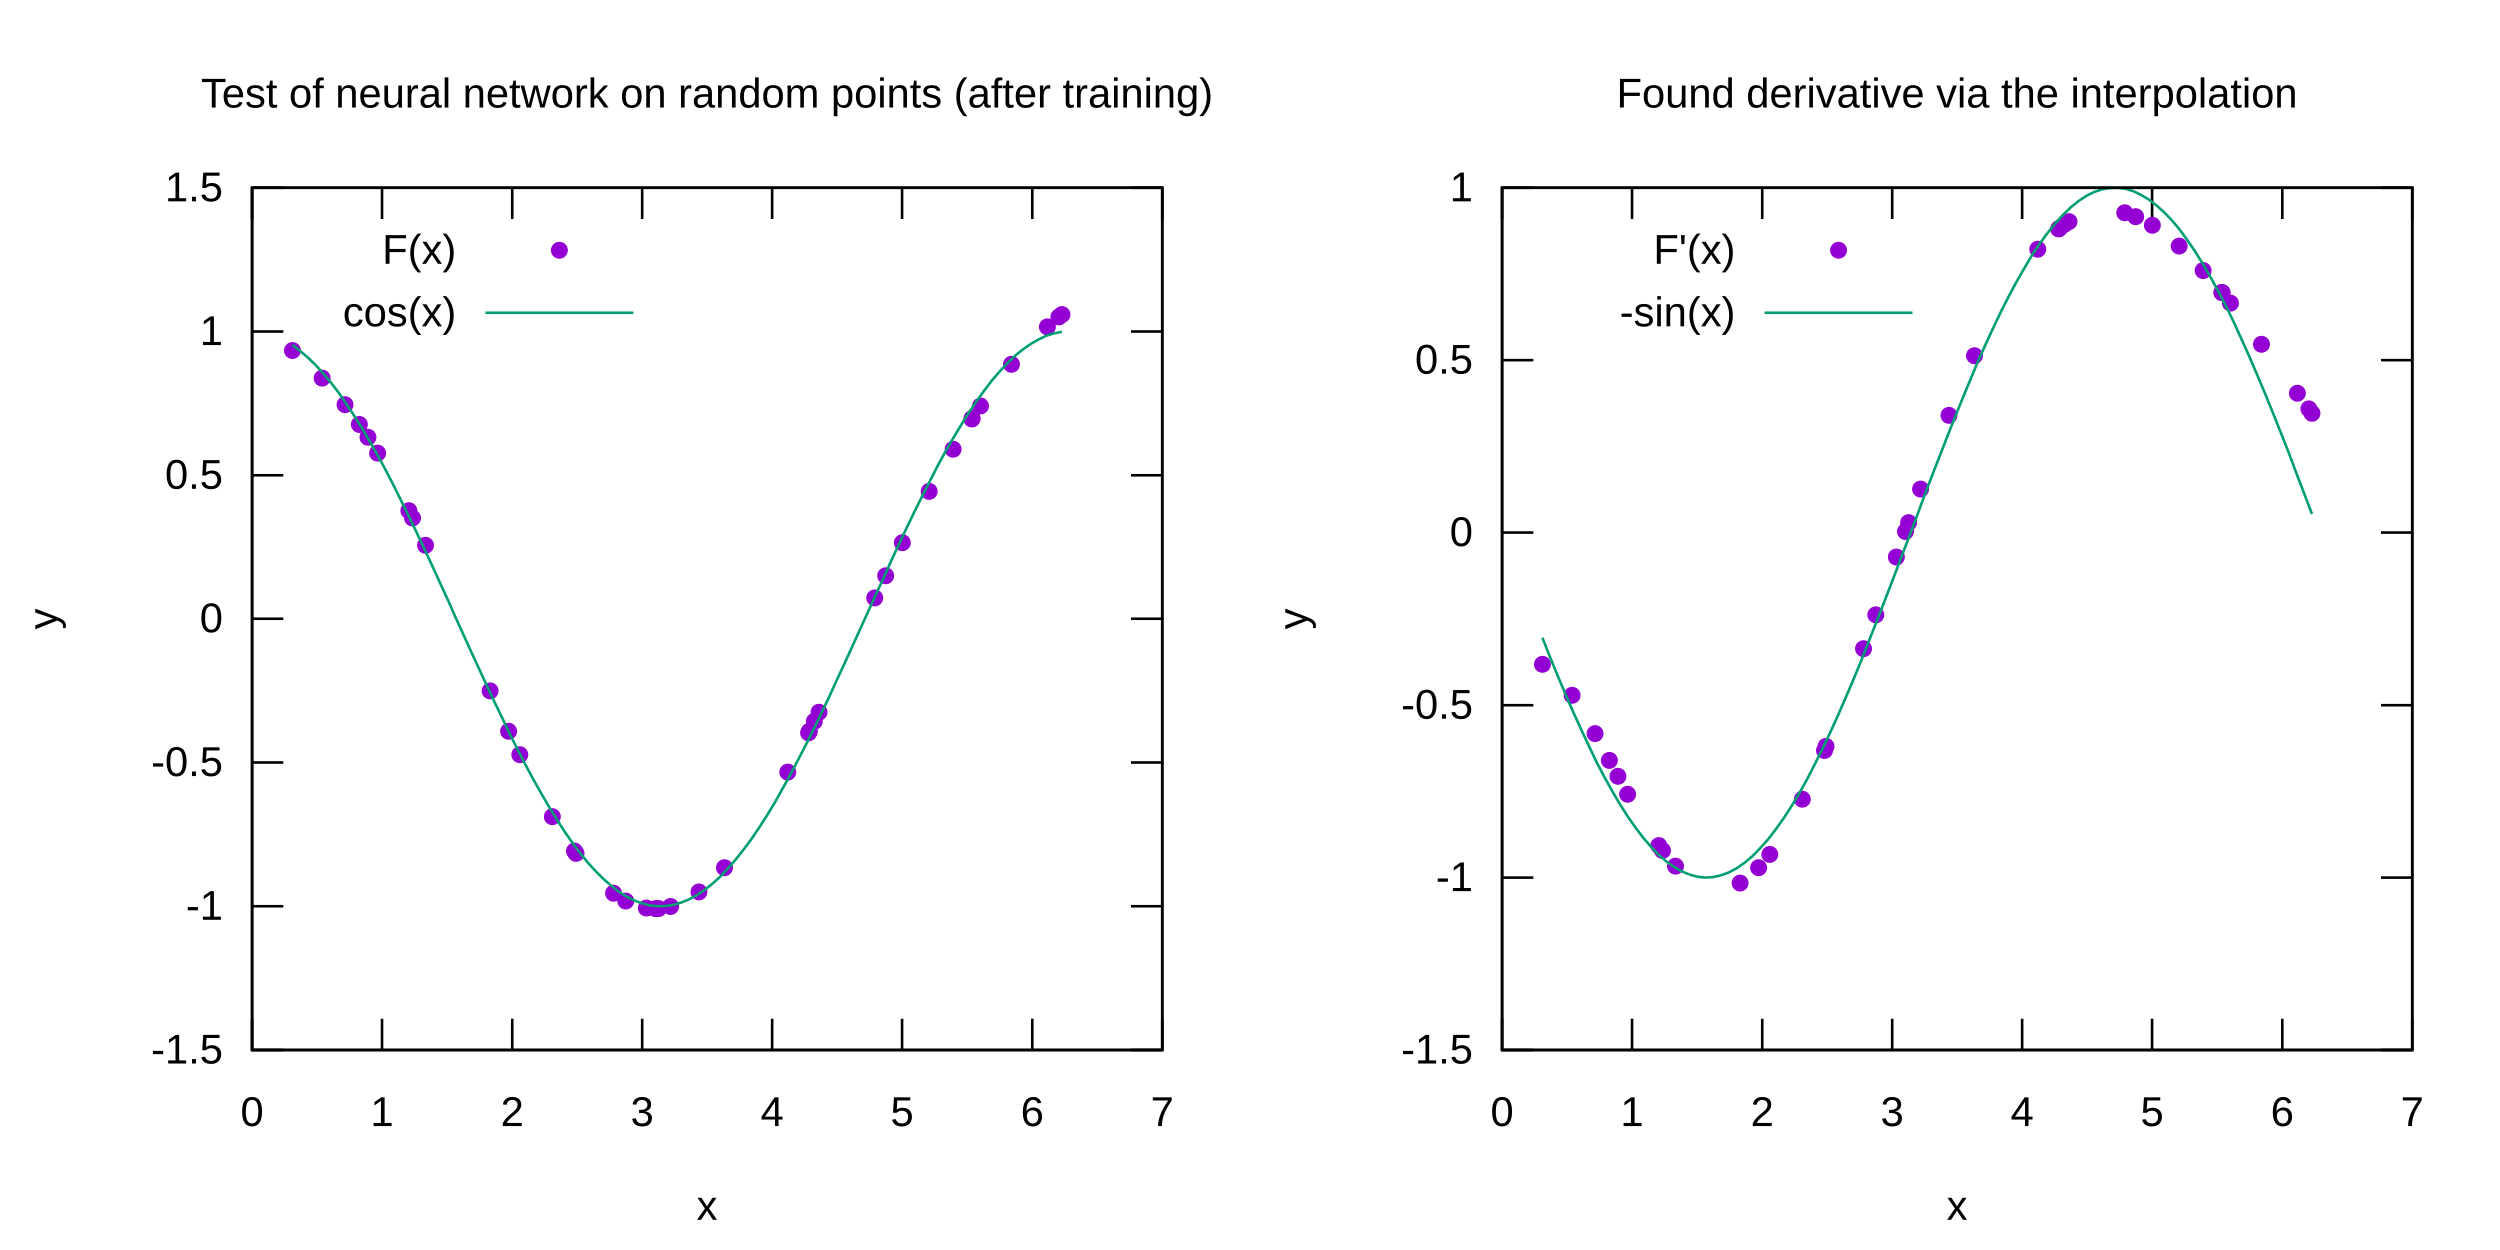
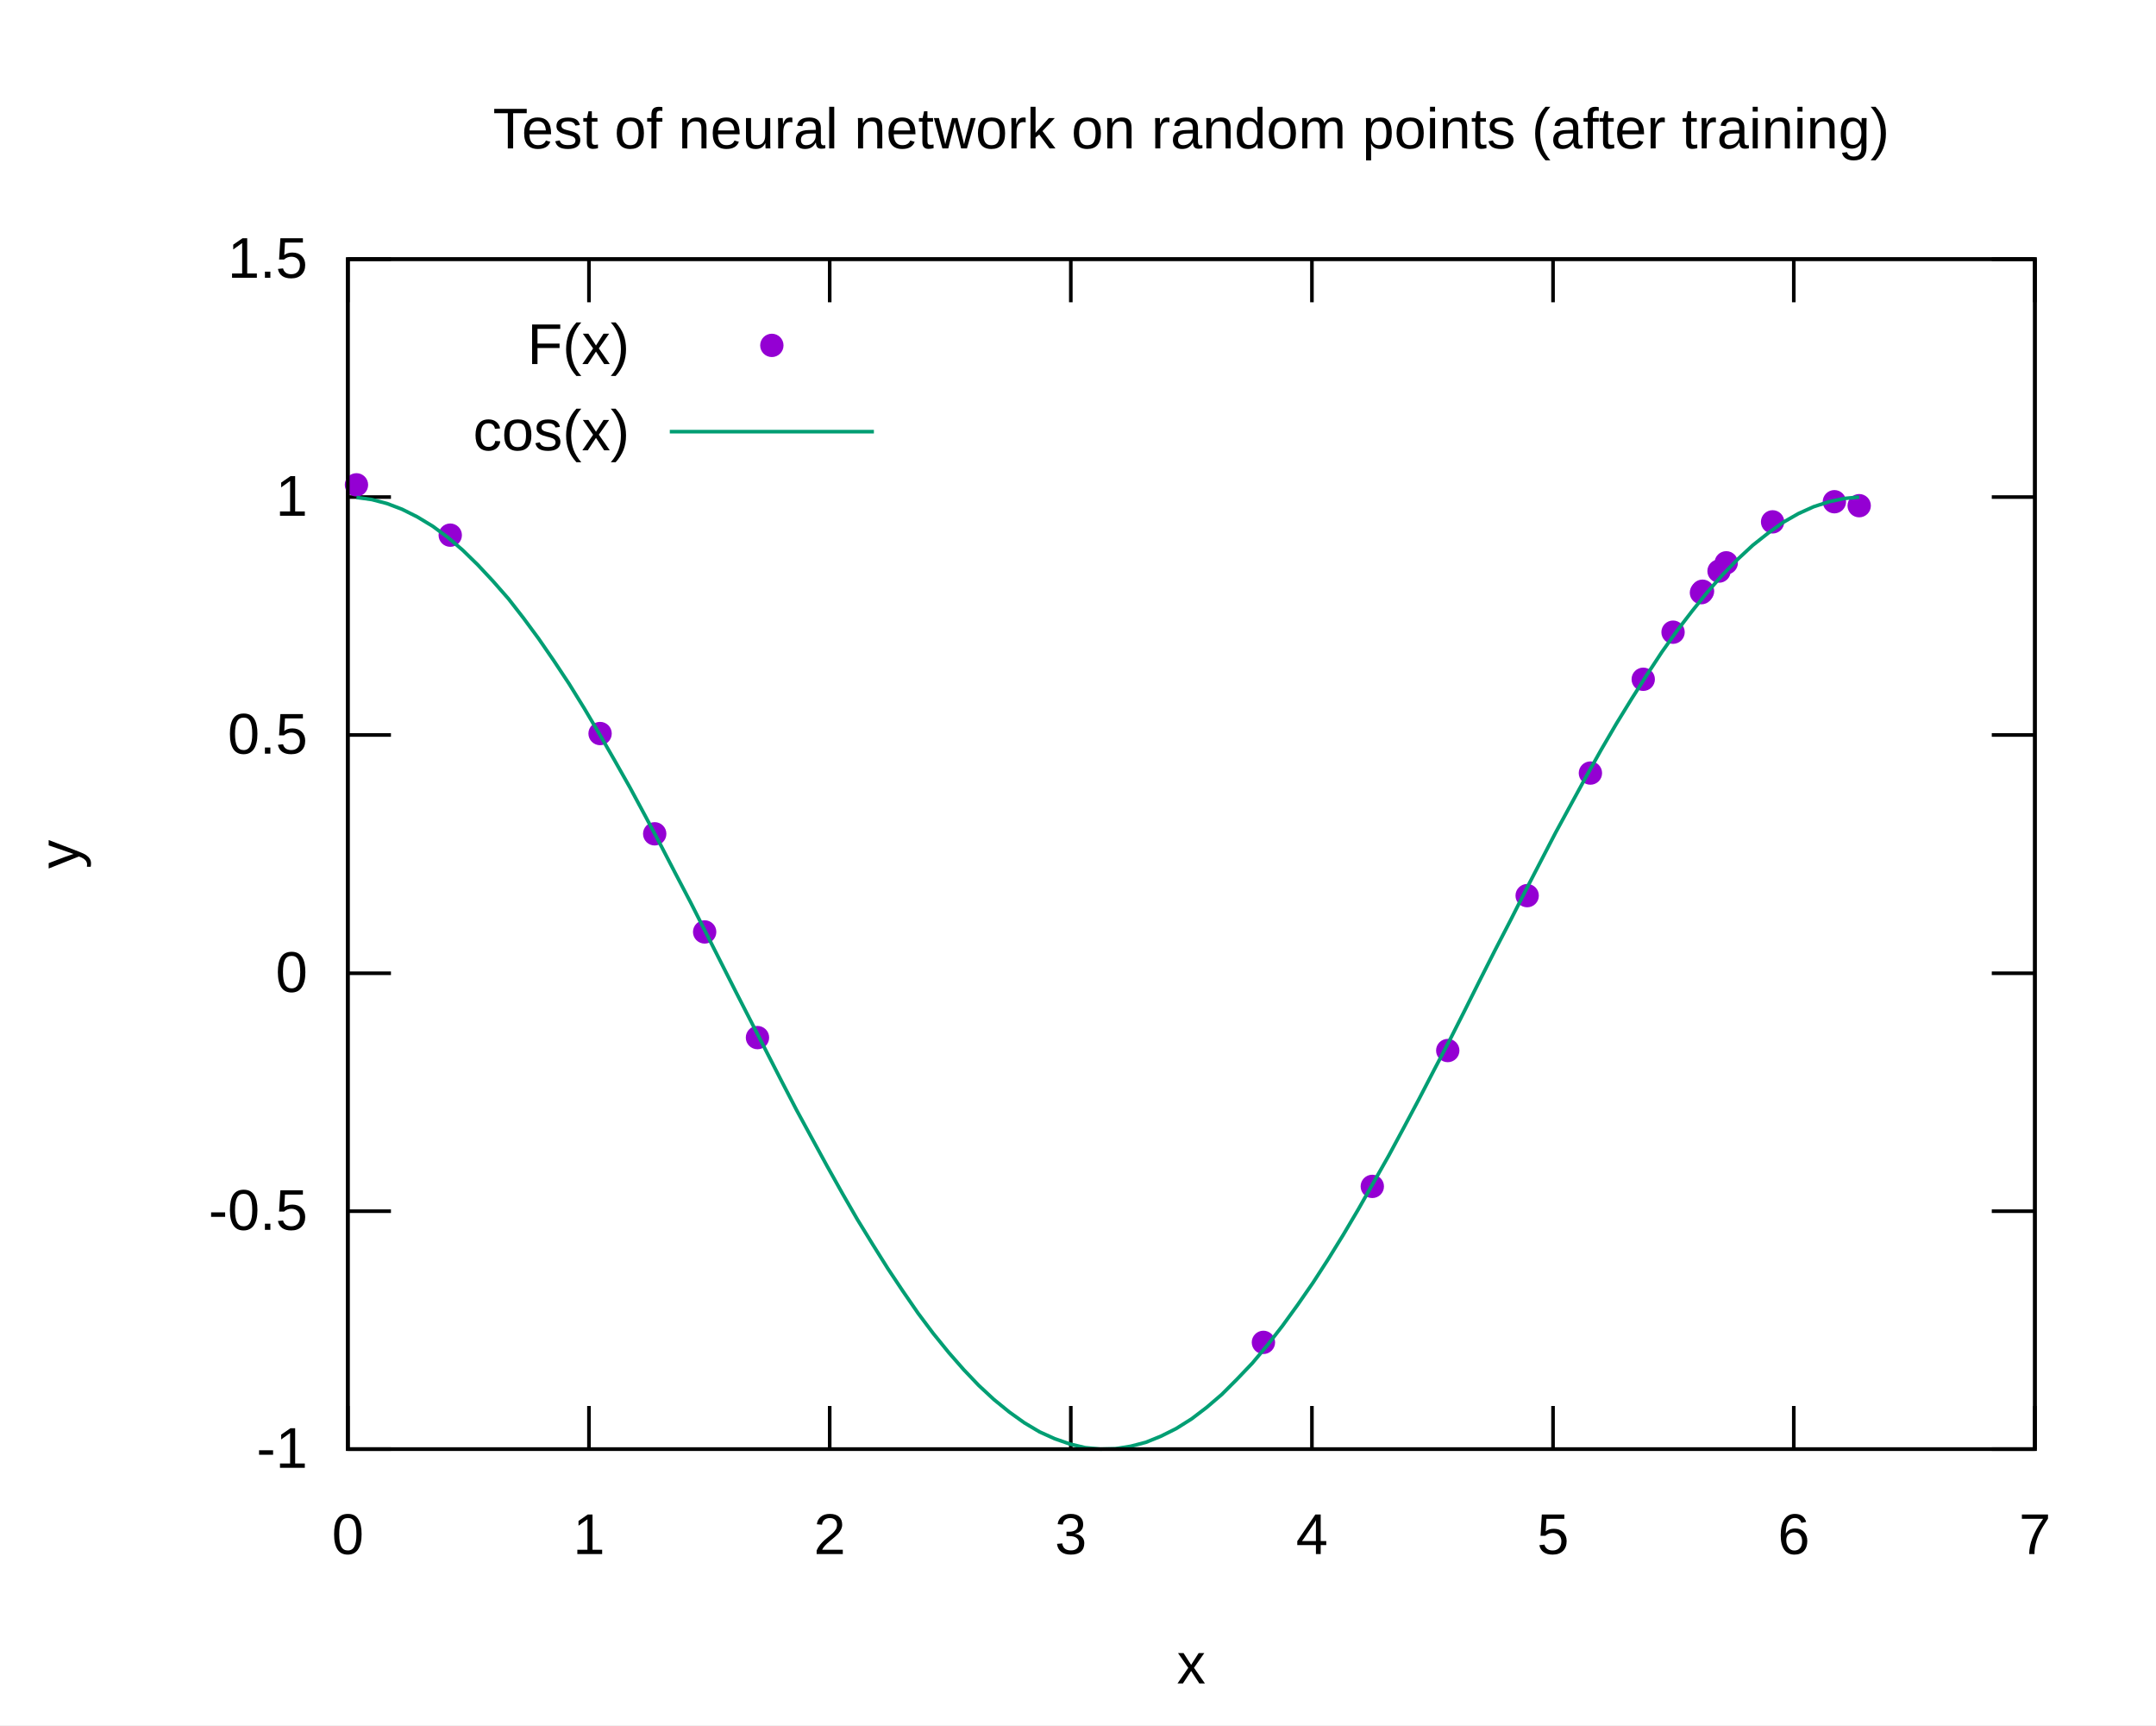
- <svg xmlns="http://www.w3.org/2000/svg" xmlns:xlink="http://www.w3.org/1999/xlink" width="960" height="480" viewBox="0 0 960 480">
+ <svg xmlns="http://www.w3.org/2000/svg" xmlns:xlink="http://www.w3.org/1999/xlink" width="600" height="480" viewBox="0 0 600 480">
  <g id="gnuplot_canvas">
-     <rect x="0" y="0" width="960" height="480" fill="#ffffff" />
+     <rect x="0" y="0" width="600" height="480" fill="#ffffff" />
    <defs>
      <circle id="gpDot" r="0.5" stroke-width="0.5" />
      <path id="gpPt0" stroke-width="0.167" stroke="currentColor" d="M-1,0 h2 M0,-1 v2" />
      <path id="gpPt1" stroke-width="0.167" stroke="currentColor" d="M-1,-1 L1,1 M1,-1 L-1,1" />
      <path id="gpPt2" stroke-width="0.167" stroke="currentColor" d="M-1,0 L1,0 M0,-1 L0,1 M-1,-1 L1,1 M-1,1 L1,-1" />
      <rect id="gpPt3" stroke-width="0.167" stroke="currentColor" x="-1" y="-1" width="2" height="2" />
      <rect id="gpPt4" stroke-width="0.167" stroke="currentColor" fill="currentColor" x="-1" y="-1" width="2" height="2" />
      <circle id="gpPt5" stroke-width="0.167" stroke="currentColor" cx="0" cy="0" r="1" />
      <use xlink:href="#gpPt5" id="gpPt6" fill="currentColor" stroke="none" />
      <path id="gpPt7" stroke-width="0.167" stroke="currentColor" d="M0,-1.33 L-1.33,0.67 L1.33,0.67 z" />
      <use xlink:href="#gpPt7" id="gpPt8" fill="currentColor" stroke="none" />
      <use xlink:href="#gpPt7" id="gpPt9" stroke="currentColor" transform="rotate(180)" />
      <use xlink:href="#gpPt9" id="gpPt10" fill="currentColor" stroke="none" />
      <use xlink:href="#gpPt3" id="gpPt11" stroke="currentColor" transform="rotate(45)" />
      <use xlink:href="#gpPt11" id="gpPt12" fill="currentColor" stroke="none" />
      <path id="gpPt13" stroke-width="0.167" stroke="currentColor" d="M0,1.330 L1.265,0.411 L0.782,-1.067 L-0.782,-1.076 L-1.265,0.411 z" />
      <use xlink:href="#gpPt13" id="gpPt14" fill="currentColor" stroke="none" />
      <filter id="textbox" filterUnits="objectBoundingBox" x="0" y="0" height="1" width="1">
        <feFlood flood-color="#FFFFFF" flood-opacity="1" result="bgnd" />
        <feComposite in="SourceGraphic" in2="bgnd" operator="atop" />
      </filter>
      <filter id="greybox" filterUnits="objectBoundingBox" x="0" y="0" height="1" width="1">
        <feFlood flood-color="lightgrey" flood-opacity="1" result="grey" />
        <feComposite in="SourceGraphic" in2="grey" operator="atop" />
      </filter>
    </defs>
    <g fill="none" color="#FFFFFF" stroke="currentColor" stroke-width="1.00" stroke-linecap="butt" stroke-linejoin="miter">
</g>
    <g fill="none" color="black" stroke="currentColor" stroke-width="1.00" stroke-linecap="butt" stroke-linejoin="miter">
-       <path stroke="black" d="M96.8,403.2 L108.8,403.2 M446.3,403.2 L434.3,403.2  " />
+       <path stroke="black" d="M96.8,403.2 L108.8,403.2 M566.3,403.2 L554.3,403.2  " />
      <g transform="translate(85.6,408.4)" stroke="none" fill="black" font-family="Arial" font-size="16.00" text-anchor="end">
        <text>
-           <tspan font-family="Arial">-1.5</tspan>
-         </text>
-       </g>
-     </g>
-     <g fill="none" color="black" stroke="currentColor" stroke-width="1.00" stroke-linecap="butt" stroke-linejoin="miter">
-       <path stroke="black" d="M96.8,348.0 L108.8,348.0 M446.3,348.0 L434.3,348.0  " />
-       <g transform="translate(85.6,353.2)" stroke="none" fill="black" font-family="Arial" font-size="16.00" text-anchor="end">
-         <text>
          <tspan font-family="Arial">-1</tspan>
        </text>
      </g>
    </g>
    <g fill="none" color="black" stroke="currentColor" stroke-width="1.00" stroke-linecap="butt" stroke-linejoin="miter">
-       <path stroke="black" d="M96.8,292.8 L108.8,292.8 M446.3,292.8 L434.3,292.8  " />
-       <g transform="translate(85.6,298.0)" stroke="none" fill="black" font-family="Arial" font-size="16.00" text-anchor="end">
+       <path stroke="black" d="M96.8,337.0 L108.8,337.0 M566.3,337.0 L554.3,337.0  " />
+       <g transform="translate(85.6,342.2)" stroke="none" fill="black" font-family="Arial" font-size="16.00" text-anchor="end">
        <text>
          <tspan font-family="Arial">-0.5</tspan>
        </text>
      </g>
    </g>
    <g fill="none" color="black" stroke="currentColor" stroke-width="1.00" stroke-linecap="butt" stroke-linejoin="miter">
-       <path stroke="black" d="M96.8,237.6 L108.8,237.6 M446.3,237.6 L434.3,237.6  " />
-       <g transform="translate(85.6,242.8)" stroke="none" fill="black" font-family="Arial" font-size="16.00" text-anchor="end">
+       <path stroke="black" d="M96.8,270.8 L108.8,270.8 M566.3,270.8 L554.3,270.8  " />
+       <g transform="translate(85.6,276.0)" stroke="none" fill="black" font-family="Arial" font-size="16.00" text-anchor="end">
        <text>
          <tspan font-family="Arial"> 0</tspan>
        </text>
      </g>
    </g>
    <g fill="none" color="black" stroke="currentColor" stroke-width="1.00" stroke-linecap="butt" stroke-linejoin="miter">
-       <path stroke="black" d="M96.8,182.5 L108.8,182.5 M446.3,182.5 L434.3,182.5  " />
-       <g transform="translate(85.6,187.7)" stroke="none" fill="black" font-family="Arial" font-size="16.00" text-anchor="end">
+       <path stroke="black" d="M96.8,204.5 L108.8,204.5 M566.3,204.5 L554.3,204.5  " />
+       <g transform="translate(85.6,209.7)" stroke="none" fill="black" font-family="Arial" font-size="16.00" text-anchor="end">
        <text>
          <tspan font-family="Arial"> 0.5</tspan>
        </text>
      </g>
    </g>
    <g fill="none" color="black" stroke="currentColor" stroke-width="1.00" stroke-linecap="butt" stroke-linejoin="miter">
-       <path stroke="black" d="M96.8,127.3 L108.8,127.3 M446.3,127.3 L434.3,127.3  " />
-       <g transform="translate(85.6,132.5)" stroke="none" fill="black" font-family="Arial" font-size="16.00" text-anchor="end">
+       <path stroke="black" d="M96.8,138.3 L108.8,138.3 M566.3,138.3 L554.3,138.3  " />
+       <g transform="translate(85.6,143.5)" stroke="none" fill="black" font-family="Arial" font-size="16.00" text-anchor="end">
        <text>
          <tspan font-family="Arial"> 1</tspan>
        </text>
      </g>
    </g>
    <g fill="none" color="black" stroke="currentColor" stroke-width="1.00" stroke-linecap="butt" stroke-linejoin="miter">
-       <path stroke="black" d="M96.8,72.1 L108.8,72.1 M446.3,72.1 L434.3,72.1  " />
+       <path stroke="black" d="M96.8,72.1 L108.8,72.1 M566.3,72.1 L554.3,72.1  " />
      <g transform="translate(85.6,77.3)" stroke="none" fill="black" font-family="Arial" font-size="16.00" text-anchor="end">
        <text>
          <tspan font-family="Arial"> 1.5</tspan>
        </text>
      </g>
    </g>
    <g fill="none" color="black" stroke="currentColor" stroke-width="1.00" stroke-linecap="butt" stroke-linejoin="miter">
      <path stroke="black" d="M96.8,403.2 L96.8,391.2 M96.8,72.1 L96.8,84.1  " />
      <g transform="translate(96.8,432.4)" stroke="none" fill="black" font-family="Arial" font-size="16.00" text-anchor="middle">
        <text>
          <tspan font-family="Arial"> 0</tspan>
        </text>
      </g>
    </g>
    <g fill="none" color="black" stroke="currentColor" stroke-width="1.00" stroke-linecap="butt" stroke-linejoin="miter">
-       <path stroke="black" d="M146.7,403.2 L146.7,391.2 M146.7,72.1 L146.7,84.1  " />
-       <g transform="translate(146.7,432.4)" stroke="none" fill="black" font-family="Arial" font-size="16.00" text-anchor="middle">
+       <path stroke="black" d="M163.9,403.2 L163.9,391.2 M163.9,72.1 L163.9,84.1  " />
+       <g transform="translate(163.9,432.4)" stroke="none" fill="black" font-family="Arial" font-size="16.00" text-anchor="middle">
        <text>
          <tspan font-family="Arial"> 1</tspan>
        </text>
      </g>
    </g>
    <g fill="none" color="black" stroke="currentColor" stroke-width="1.00" stroke-linecap="butt" stroke-linejoin="miter">
-       <path stroke="black" d="M196.7,403.2 L196.7,391.2 M196.7,72.1 L196.7,84.1  " />
-       <g transform="translate(196.7,432.4)" stroke="none" fill="black" font-family="Arial" font-size="16.00" text-anchor="middle">
+       <path stroke="black" d="M230.9,403.2 L230.9,391.2 M230.9,72.1 L230.9,84.1  " />
+       <g transform="translate(230.9,432.4)" stroke="none" fill="black" font-family="Arial" font-size="16.00" text-anchor="middle">
        <text>
          <tspan font-family="Arial"> 2</tspan>
        </text>
      </g>
    </g>
    <g fill="none" color="black" stroke="currentColor" stroke-width="1.00" stroke-linecap="butt" stroke-linejoin="miter">
-       <path stroke="black" d="M246.6,403.2 L246.6,391.2 M246.6,72.1 L246.6,84.1  " />
-       <g transform="translate(246.6,432.4)" stroke="none" fill="black" font-family="Arial" font-size="16.00" text-anchor="middle">
+       <path stroke="black" d="M298.0,403.2 L298.0,391.2 M298.0,72.1 L298.0,84.1  " />
+       <g transform="translate(298.0,432.4)" stroke="none" fill="black" font-family="Arial" font-size="16.00" text-anchor="middle">
        <text>
          <tspan font-family="Arial"> 3</tspan>
        </text>
      </g>
    </g>
    <g fill="none" color="black" stroke="currentColor" stroke-width="1.00" stroke-linecap="butt" stroke-linejoin="miter">
-       <path stroke="black" d="M296.5,403.2 L296.5,391.2 M296.5,72.1 L296.5,84.1  " />
-       <g transform="translate(296.5,432.4)" stroke="none" fill="black" font-family="Arial" font-size="16.00" text-anchor="middle">
+       <path stroke="black" d="M365.1,403.2 L365.1,391.2 M365.1,72.1 L365.1,84.1  " />
+       <g transform="translate(365.1,432.4)" stroke="none" fill="black" font-family="Arial" font-size="16.00" text-anchor="middle">
        <text>
          <tspan font-family="Arial"> 4</tspan>
        </text>
      </g>
    </g>
    <g fill="none" color="black" stroke="currentColor" stroke-width="1.00" stroke-linecap="butt" stroke-linejoin="miter">
-       <path stroke="black" d="M346.4,403.2 L346.4,391.2 M346.4,72.1 L346.4,84.1  " />
-       <g transform="translate(346.4,432.4)" stroke="none" fill="black" font-family="Arial" font-size="16.00" text-anchor="middle">
+       <path stroke="black" d="M432.2,403.2 L432.2,391.2 M432.2,72.1 L432.2,84.1  " />
+       <g transform="translate(432.2,432.4)" stroke="none" fill="black" font-family="Arial" font-size="16.00" text-anchor="middle">
        <text>
          <tspan font-family="Arial"> 5</tspan>
        </text>
      </g>
    </g>
    <g fill="none" color="black" stroke="currentColor" stroke-width="1.00" stroke-linecap="butt" stroke-linejoin="miter">
-       <path stroke="black" d="M396.4,403.2 L396.4,391.2 M396.4,72.1 L396.4,84.1  " />
-       <g transform="translate(396.4,432.4)" stroke="none" fill="black" font-family="Arial" font-size="16.00" text-anchor="middle">
+       <path stroke="black" d="M499.2,403.2 L499.2,391.2 M499.2,72.1 L499.2,84.1  " />
+       <g transform="translate(499.2,432.4)" stroke="none" fill="black" font-family="Arial" font-size="16.00" text-anchor="middle">
        <text>
          <tspan font-family="Arial"> 6</tspan>
        </text>
      </g>
    </g>
    <g fill="none" color="black" stroke="currentColor" stroke-width="1.00" stroke-linecap="butt" stroke-linejoin="miter">
-       <path stroke="black" d="M446.3,403.2 L446.3,391.2 M446.3,72.1 L446.3,84.1  " />
-       <g transform="translate(446.3,432.4)" stroke="none" fill="black" font-family="Arial" font-size="16.00" text-anchor="middle">
+       <path stroke="black" d="M566.3,403.2 L566.3,391.2 M566.3,72.1 L566.3,84.1  " />
+       <g transform="translate(566.3,432.4)" stroke="none" fill="black" font-family="Arial" font-size="16.00" text-anchor="middle">
        <text>
          <tspan font-family="Arial"> 7</tspan>
        </text>
      </g>
    </g>
    <g fill="none" color="black" stroke="currentColor" stroke-width="1.00" stroke-linecap="butt" stroke-linejoin="miter">
</g>
    <g fill="none" color="black" stroke="currentColor" stroke-width="1.00" stroke-linecap="butt" stroke-linejoin="miter">
-       <path stroke="black" d="M96.8,72.1 L96.8,403.2 L446.3,403.2 L446.3,72.1 L96.8,72.1 Z  " />
+       <path stroke="black" d="M96.8,72.1 L96.8,403.2 L566.3,403.2 L566.3,72.1 L96.8,72.1 Z  " />
    </g>
    <g fill="none" color="black" stroke="currentColor" stroke-width="1.00" stroke-linecap="butt" stroke-linejoin="miter">
      <g transform="translate(22.0,237.7) rotate(270)" stroke="none" fill="black" font-family="Arial" font-size="16.00" text-anchor="middle">
        <text>
          <tspan font-family="Arial">y</tspan>
        </text>
      </g>
    </g>
    <g fill="none" color="black" stroke="currentColor" stroke-width="1.00" stroke-linecap="butt" stroke-linejoin="miter">
-       <g transform="translate(271.5,468.4)" stroke="none" fill="black" font-family="Arial" font-size="16.00" text-anchor="middle">
+       <g transform="translate(331.5,468.4)" stroke="none" fill="black" font-family="Arial" font-size="16.00" text-anchor="middle">
        <text>
          <tspan font-family="Arial">x</tspan>
        </text>
      </g>
    </g>
    <g fill="none" color="black" stroke="currentColor" stroke-width="1.00" stroke-linecap="butt" stroke-linejoin="miter">
-       <g transform="translate(271.5,41.3)" stroke="none" fill="black" font-family="Arial" font-size="16.00" text-anchor="middle">
+       <g transform="translate(331.5,41.3)" stroke="none" fill="black" font-family="Arial" font-size="16.00" text-anchor="middle">
        <text>
          <tspan font-family="Arial">Test of neural network on random points (after training)</tspan>
        </text>
      </g>
    </g>
-     <g id="gnuplot_plot_1a">
+     <g id="gnuplot_plot_1">
      <g fill="none" color="black" stroke="currentColor" stroke-width="1.00" stroke-linecap="butt" stroke-linejoin="miter">
        <g transform="translate(175.2,101.3)" stroke="none" fill="black" font-family="Arial" font-size="16.00" text-anchor="end">
          <text>
            <tspan font-family="Arial">F(x)</tspan>
          </text>
        </g>
      </g>
      <g fill="none" color="black" stroke="currentColor" stroke-width="1.00" stroke-linecap="butt" stroke-linejoin="miter">
-         <use xlink:href="#gpPt6" transform="translate(340.1,221.1) scale(3.00)" color="rgb(148,   0, 211)" />
-         <use xlink:href="#gpPt6" transform="translate(373.3,160.7) scale(3.00)" color="rgb(148,   0, 211)" />
-         <use xlink:href="#gpPt6" transform="translate(310.8,280.8) scale(3.00)" color="rgb(148,   0, 211)" />
-         <use xlink:href="#gpPt6" transform="translate(141.3,167.9) scale(3.00)" color="rgb(148,   0, 211)" />
-         <use xlink:href="#gpPt6" transform="translate(356.8,188.7) scale(3.00)" color="rgb(148,   0, 211)" />
-         <use xlink:href="#gpPt6" transform="translate(195.3,280.8) scale(3.00)" color="rgb(148,   0, 211)" />
-         <use xlink:href="#gpPt6" transform="translate(302.5,296.5) scale(3.00)" color="rgb(148,   0, 211)" />
-         <use xlink:href="#gpPt6" transform="translate(252.9,348.9) scale(3.00)" color="rgb(148,   0, 211)" />
-         <use xlink:href="#gpPt6" transform="translate(163.4,209.4) scale(3.00)" color="rgb(148,   0, 211)" />
-         <use xlink:href="#gpPt6" transform="translate(314.5,273.5) scale(3.00)" color="rgb(148,   0, 211)" />
-         <use xlink:href="#gpPt6" transform="translate(402.2,125.5) scale(3.00)" color="rgb(148,   0, 211)" />
-         <use xlink:href="#gpPt6" transform="translate(157.0,196.1) scale(3.00)" color="rgb(148,   0, 211)" />
-         <use xlink:href="#gpPt6" transform="translate(132.5,155.4) scale(3.00)" color="rgb(148,   0, 211)" />
-         <use xlink:href="#gpPt6" transform="translate(268.4,342.5) scale(3.00)" color="rgb(148,   0, 211)" />
-         <use xlink:href="#gpPt6" transform="translate(257.5,348.1) scale(3.00)" color="rgb(148,   0, 211)" />
-         <use xlink:href="#gpPt6" transform="translate(220.6,326.8) scale(3.00)" color="rgb(148,   0, 211)" />
-         <use xlink:href="#gpPt6" transform="translate(406.6,121.7) scale(3.00)" color="rgb(148,   0, 211)" />
-         <use xlink:href="#gpPt6" transform="translate(278.2,333.2) scale(3.00)" color="rgb(148,   0, 211)" />
-         <use xlink:href="#gpPt6" transform="translate(248.2,348.7) scale(3.00)" color="rgb(148,   0, 211)" />
-         <use xlink:href="#gpPt6" transform="translate(346.5,208.4) scale(3.00)" color="rgb(148,   0, 211)" />
-         <use xlink:href="#gpPt6" transform="translate(145.0,174.0) scale(3.00)" color="rgb(148,   0, 211)" />
-         <use xlink:href="#gpPt6" transform="translate(138.0,163.0) scale(3.00)" color="rgb(148,   0, 211)" />
-         <use xlink:href="#gpPt6" transform="translate(199.6,289.8) scale(3.00)" color="rgb(148,   0, 211)" />
-         <use xlink:href="#gpPt6" transform="translate(235.6,343.0) scale(3.00)" color="rgb(148,   0, 211)" />
-         <use xlink:href="#gpPt6" transform="translate(310.5,281.4) scale(3.00)" color="rgb(148,   0, 211)" />
-         <use xlink:href="#gpPt6" transform="translate(158.4,198.9) scale(3.00)" color="rgb(148,   0, 211)" />
-         <use xlink:href="#gpPt6" transform="translate(376.5,155.9) scale(3.00)" color="rgb(148,   0, 211)" />
-         <use xlink:href="#gpPt6" transform="translate(112.3,134.6) scale(3.00)" color="rgb(148,   0, 211)" />
-         <use xlink:href="#gpPt6" transform="translate(123.7,145.2) scale(3.00)" color="rgb(148,   0, 211)" />
-         <use xlink:href="#gpPt6" transform="translate(366.0,172.5) scale(3.00)" color="rgb(148,   0, 211)" />
-         <use xlink:href="#gpPt6" transform="translate(240.3,346.0) scale(3.00)" color="rgb(148,   0, 211)" />
-         <use xlink:href="#gpPt6" transform="translate(312.7,277.0) scale(3.00)" color="rgb(148,   0, 211)" />
-         <use xlink:href="#gpPt6" transform="translate(188.2,265.3) scale(3.00)" color="rgb(148,   0, 211)" />
-         <use xlink:href="#gpPt6" transform="translate(373.2,160.9) scale(3.00)" color="rgb(148,   0, 211)" />
-         <use xlink:href="#gpPt6" transform="translate(221.2,327.7) scale(3.00)" color="rgb(148,   0, 211)" />
-         <use xlink:href="#gpPt6" transform="translate(335.9,229.6) scale(3.00)" color="rgb(148,   0, 211)" />
-         <use xlink:href="#gpPt6" transform="translate(388.4,139.9) scale(3.00)" color="rgb(148,   0, 211)" />
-         <use xlink:href="#gpPt6" transform="translate(407.8,120.8) scale(3.00)" color="rgb(148,   0, 211)" />
-         <use xlink:href="#gpPt6" transform="translate(251.7,348.9) scale(3.00)" color="rgb(148,   0, 211)" />
-         <use xlink:href="#gpPt6" transform="translate(212.1,313.6) scale(3.00)" color="rgb(148,   0, 211)" />
+         <use xlink:href="#gpPt6" transform="translate(425.0,249.2) scale(3.00)" color="rgb(148,   0, 211)" />
+         <use xlink:href="#gpPt6" transform="translate(167.0,204.1) scale(3.00)" color="rgb(148,   0, 211)" />
+         <use xlink:href="#gpPt6" transform="translate(125.3,148.9) scale(3.00)" color="rgb(148,   0, 211)" />
+         <use xlink:href="#gpPt6" transform="translate(493.3,145.2) scale(3.00)" color="rgb(148,   0, 211)" />
+         <use xlink:href="#gpPt6" transform="translate(478.4,158.9) scale(3.00)" color="rgb(148,   0, 211)" />
+         <use xlink:href="#gpPt6" transform="translate(517.4,140.7) scale(3.00)" color="rgb(148,   0, 211)" />
+         <use xlink:href="#gpPt6" transform="translate(182.2,232.0) scale(3.00)" color="rgb(148,   0, 211)" />
+         <use xlink:href="#gpPt6" transform="translate(402.9,292.3) scale(3.00)" color="rgb(148,   0, 211)" />
+         <use xlink:href="#gpPt6" transform="translate(99.2,134.9) scale(3.00)" color="rgb(148,   0, 211)" />
+         <use xlink:href="#gpPt6" transform="translate(480.4,156.6) scale(3.00)" color="rgb(148,   0, 211)" />
+         <use xlink:href="#gpPt6" transform="translate(442.6,215.1) scale(3.00)" color="rgb(148,   0, 211)" />
+         <use xlink:href="#gpPt6" transform="translate(465.6,175.9) scale(3.00)" color="rgb(148,   0, 211)" />
+         <use xlink:href="#gpPt6" transform="translate(473.8,164.5) scale(3.00)" color="rgb(148,   0, 211)" />
+         <use xlink:href="#gpPt6" transform="translate(510.5,139.6) scale(3.00)" color="rgb(148,   0, 211)" />
+         <use xlink:href="#gpPt6" transform="translate(351.6,373.5) scale(3.00)" color="rgb(148,   0, 211)" />
+         <use xlink:href="#gpPt6" transform="translate(196.1,259.3) scale(3.00)" color="rgb(148,   0, 211)" />
+         <use xlink:href="#gpPt6" transform="translate(473.5,164.9) scale(3.00)" color="rgb(148,   0, 211)" />
+         <use xlink:href="#gpPt6" transform="translate(457.3,189.0) scale(3.00)" color="rgb(148,   0, 211)" />
+         <use xlink:href="#gpPt6" transform="translate(381.9,330.1) scale(3.00)" color="rgb(148,   0, 211)" />
+         <use xlink:href="#gpPt6" transform="translate(210.8,288.7) scale(3.00)" color="rgb(148,   0, 211)" />
        <use xlink:href="#gpPt6" transform="translate(214.8,96.1) scale(3.00)" color="rgb(148,   0, 211)" />
      </g>
    </g>
-     <g id="gnuplot_plot_2a">
+     <g id="gnuplot_plot_2">
      <g fill="none" color="black" stroke="currentColor" stroke-width="1.00" stroke-linecap="butt" stroke-linejoin="miter">
        <g transform="translate(175.2,125.3)" stroke="none" fill="black" font-family="Arial" font-size="16.00" text-anchor="end">
          <text>
            <tspan font-family="Arial">cos(x)</tspan>
          </text>
        </g>
      </g>
      <g fill="none" color="black" stroke="currentColor" stroke-width="1.00" stroke-linecap="butt" stroke-linejoin="miter">
-         <path stroke="rgb(  0, 158, 115)" d="M186.4,120.1 L243.2,120.1 M112.3,132.5 L115.2,134.7 L118.2,137.3 L121.2,140.2 L124.2,143.5 L127.2,147.1   L130.2,151.0 L133.1,155.3 L136.1,159.8 L139.1,164.6 L142.1,169.7 L145.1,175.0 L148.1,180.5 L151.1,186.3   L154.0,192.2 L157.0,198.3 L160.0,204.5 L163.0,210.9 L166.0,217.3 L169.0,223.9 L172.0,230.4 L174.9,237.0   L177.9,243.6 L180.9,250.2 L183.9,256.7 L186.9,263.2 L189.9,269.6 L192.9,275.8 L195.8,281.9 L198.8,287.9   L201.8,293.7 L204.8,299.3 L207.8,304.6 L210.8,309.8 L213.8,314.6 L216.7,319.2 L219.7,323.5 L222.7,327.5   L225.7,331.2 L228.7,334.5 L231.7,337.5 L234.7,340.1 L237.6,342.4 L240.6,344.3 L243.6,345.8 L246.6,346.9   L249.6,347.7 L252.6,348.0 L255.6,347.9 L258.5,347.5 L261.5,346.6 L264.5,345.4 L267.5,343.8 L270.5,341.8   L273.5,339.4 L276.5,336.7 L279.4,333.6 L282.4,330.2 L285.4,326.4 L288.4,322.4 L291.4,318.0 L294.4,313.3   L297.4,308.4 L300.3,303.2 L303.3,297.8 L306.3,292.1 L309.3,286.3 L312.3,280.3 L315.3,274.1 L318.3,267.8   L321.2,261.4 L324.2,255.0 L327.2,248.4 L330.2,241.8 L333.2,235.2 L336.2,228.6 L339.2,222.1 L342.1,215.6   L345.1,209.2 L348.1,202.8 L351.1,196.6 L354.1,190.6 L357.1,184.7 L360.0,179.0 L363.0,173.5 L366.0,168.3   L369.0,163.3 L372.0,158.5 L375.0,154.1 L378.0,149.9 L380.9,146.1 L383.9,142.6 L386.9,139.4 L389.9,136.5   L392.9,134.1 L395.9,132.0 L398.9,130.3 L401.8,128.9 L404.8,128.0 L407.8,127.4  " />
+         <path stroke="rgb(  0, 158, 115)" d="M186.4,120.1 L243.2,120.1 M99.2,138.4 L103.5,139.0 L107.7,140.1 L111.9,141.7 L116.1,143.8 L120.4,146.4   L124.6,149.5 L128.8,153.1 L133.0,157.2 L137.2,161.7 L141.5,166.6 L145.7,172.0 L149.9,177.7 L154.1,183.8   L158.4,190.3 L162.6,197.1 L166.8,204.2 L171.0,211.5 L175.3,219.1 L179.5,226.9 L183.7,234.8 L187.9,242.9   L192.2,251.1 L196.4,259.4 L200.6,267.7 L204.8,276.0 L209.1,284.4 L213.3,292.6 L217.5,300.8 L221.7,308.9   L226.0,316.8 L230.2,324.5 L234.4,332.0 L238.6,339.3 L242.9,346.3 L247.1,353.0 L251.3,359.3 L255.5,365.4   L259.7,371.0 L264.0,376.3 L268.2,381.1 L272.4,385.5 L276.6,389.4 L280.9,392.9 L285.1,395.9 L289.3,398.4   L293.5,400.3 L297.8,401.8 L302.0,402.8 L306.2,403.2 L310.4,403.1 L314.7,402.4 L318.9,401.3 L323.1,399.6   L327.3,397.5 L331.6,394.8 L335.8,391.6 L340.0,388.0 L344.2,383.8 L348.5,379.3 L352.7,374.3 L356.9,368.9   L361.1,363.1 L365.4,356.9 L369.6,350.4 L373.8,343.6 L378.0,336.5 L382.2,329.1 L386.5,321.5 L390.7,313.7   L394.9,305.8 L399.1,297.7 L403.4,289.5 L407.6,281.2 L411.8,272.8 L416.0,264.5 L420.3,256.2 L424.5,247.9   L428.7,239.8 L432.9,231.7 L437.2,223.8 L441.4,216.1 L445.6,208.6 L449.8,201.4 L454.1,194.4 L458.3,187.8   L462.5,181.4 L466.7,175.5 L471.0,169.9 L475.2,164.7 L479.4,159.9 L483.6,155.6 L487.8,151.7 L492.1,148.3   L496.3,145.3 L500.5,142.9 L504.7,141.0 L509.0,139.6 L513.2,138.7 L517.4,138.3  " />
      </g>
    </g>
    <g fill="none" color="#FFFFFF" stroke="rgb(  0, 158, 115)" stroke-width="2.00" stroke-linecap="butt" stroke-linejoin="miter">
</g>
    <g fill="none" color="black" stroke="currentColor" stroke-width="2.00" stroke-linecap="butt" stroke-linejoin="miter">
</g>
    <g fill="none" color="black" stroke="black" stroke-width="1.00" stroke-linecap="butt" stroke-linejoin="miter">
</g>
    <g fill="none" color="black" stroke="currentColor" stroke-width="1.00" stroke-linecap="butt" stroke-linejoin="miter">
-       <path stroke="black" d="M96.8,72.1 L96.8,403.2 L446.3,403.2 L446.3,72.1 L96.8,72.1 Z  " />
-     </g>
-     <g fill="none" color="black" stroke="currentColor" stroke-width="1.00" stroke-linecap="butt" stroke-linejoin="miter">
- </g>
-     <g fill="none" color="black" stroke="currentColor" stroke-width="1.00" stroke-linecap="butt" stroke-linejoin="miter">
-       <path stroke="black" d="M576.8,403.2 L588.8,403.2 M926.3,403.2 L914.3,403.2  " />
-       <g transform="translate(565.6,408.4)" stroke="none" fill="black" font-family="Arial" font-size="16.00" text-anchor="end">
-         <text>
-           <tspan font-family="Arial">-1.5</tspan>
-         </text>
-       </g>
-     </g>
-     <g fill="none" color="black" stroke="currentColor" stroke-width="1.00" stroke-linecap="butt" stroke-linejoin="miter">
-       <path stroke="black" d="M576.8,337.0 L588.8,337.0 M926.3,337.0 L914.3,337.0  " />
-       <g transform="translate(565.6,342.2)" stroke="none" fill="black" font-family="Arial" font-size="16.00" text-anchor="end">
-         <text>
-           <tspan font-family="Arial">-1</tspan>
-         </text>
-       </g>
-     </g>
-     <g fill="none" color="black" stroke="currentColor" stroke-width="1.00" stroke-linecap="butt" stroke-linejoin="miter">
-       <path stroke="black" d="M576.8,270.8 L588.8,270.8 M926.3,270.8 L914.3,270.8  " />
-       <g transform="translate(565.6,276.0)" stroke="none" fill="black" font-family="Arial" font-size="16.00" text-anchor="end">
-         <text>
-           <tspan font-family="Arial">-0.5</tspan>
-         </text>
-       </g>
-     </g>
-     <g fill="none" color="black" stroke="currentColor" stroke-width="1.00" stroke-linecap="butt" stroke-linejoin="miter">
-       <path stroke="black" d="M576.8,204.5 L588.8,204.5 M926.3,204.5 L914.3,204.5  " />
-       <g transform="translate(565.6,209.7)" stroke="none" fill="black" font-family="Arial" font-size="16.00" text-anchor="end">
-         <text>
-           <tspan font-family="Arial"> 0</tspan>
-         </text>
-       </g>
-     </g>
-     <g fill="none" color="black" stroke="currentColor" stroke-width="1.00" stroke-linecap="butt" stroke-linejoin="miter">
-       <path stroke="black" d="M576.8,138.3 L588.8,138.3 M926.3,138.3 L914.3,138.3  " />
-       <g transform="translate(565.6,143.5)" stroke="none" fill="black" font-family="Arial" font-size="16.00" text-anchor="end">
-         <text>
-           <tspan font-family="Arial"> 0.5</tspan>
-         </text>
-       </g>
-     </g>
-     <g fill="none" color="black" stroke="currentColor" stroke-width="1.00" stroke-linecap="butt" stroke-linejoin="miter">
-       <path stroke="black" d="M576.8,72.1 L588.8,72.1 M926.3,72.1 L914.3,72.1  " />
-       <g transform="translate(565.6,77.3)" stroke="none" fill="black" font-family="Arial" font-size="16.00" text-anchor="end">
-         <text>
-           <tspan font-family="Arial"> 1</tspan>
-         </text>
-       </g>
-     </g>
-     <g fill="none" color="black" stroke="currentColor" stroke-width="1.00" stroke-linecap="butt" stroke-linejoin="miter">
-       <path stroke="black" d="M576.8,403.2 L576.8,391.2 M576.8,72.1 L576.8,84.1  " />
-       <g transform="translate(576.8,432.4)" stroke="none" fill="black" font-family="Arial" font-size="16.00" text-anchor="middle">
-         <text>
-           <tspan font-family="Arial"> 0</tspan>
-         </text>
-       </g>
-     </g>
-     <g fill="none" color="black" stroke="currentColor" stroke-width="1.00" stroke-linecap="butt" stroke-linejoin="miter">
-       <path stroke="black" d="M626.7,403.2 L626.7,391.2 M626.7,72.1 L626.7,84.1  " />
-       <g transform="translate(626.7,432.4)" stroke="none" fill="black" font-family="Arial" font-size="16.00" text-anchor="middle">
-         <text>
-           <tspan font-family="Arial"> 1</tspan>
-         </text>
-       </g>
-     </g>
-     <g fill="none" color="black" stroke="currentColor" stroke-width="1.00" stroke-linecap="butt" stroke-linejoin="miter">
-       <path stroke="black" d="M676.7,403.2 L676.7,391.2 M676.7,72.1 L676.7,84.1  " />
-       <g transform="translate(676.7,432.4)" stroke="none" fill="black" font-family="Arial" font-size="16.00" text-anchor="middle">
-         <text>
-           <tspan font-family="Arial"> 2</tspan>
-         </text>
-       </g>
-     </g>
-     <g fill="none" color="black" stroke="currentColor" stroke-width="1.00" stroke-linecap="butt" stroke-linejoin="miter">
-       <path stroke="black" d="M726.6,403.2 L726.6,391.2 M726.6,72.1 L726.6,84.1  " />
-       <g transform="translate(726.6,432.4)" stroke="none" fill="black" font-family="Arial" font-size="16.00" text-anchor="middle">
-         <text>
-           <tspan font-family="Arial"> 3</tspan>
-         </text>
-       </g>
-     </g>
-     <g fill="none" color="black" stroke="currentColor" stroke-width="1.00" stroke-linecap="butt" stroke-linejoin="miter">
-       <path stroke="black" d="M776.5,403.2 L776.5,391.2 M776.5,72.1 L776.5,84.1  " />
-       <g transform="translate(776.5,432.4)" stroke="none" fill="black" font-family="Arial" font-size="16.00" text-anchor="middle">
-         <text>
-           <tspan font-family="Arial"> 4</tspan>
-         </text>
-       </g>
-     </g>
-     <g fill="none" color="black" stroke="currentColor" stroke-width="1.00" stroke-linecap="butt" stroke-linejoin="miter">
-       <path stroke="black" d="M826.4,403.2 L826.4,391.2 M826.4,72.1 L826.4,84.1  " />
-       <g transform="translate(826.4,432.4)" stroke="none" fill="black" font-family="Arial" font-size="16.00" text-anchor="middle">
-         <text>
-           <tspan font-family="Arial"> 5</tspan>
-         </text>
-       </g>
-     </g>
-     <g fill="none" color="black" stroke="currentColor" stroke-width="1.00" stroke-linecap="butt" stroke-linejoin="miter">
-       <path stroke="black" d="M876.4,403.2 L876.4,391.2 M876.4,72.1 L876.4,84.1  " />
-       <g transform="translate(876.4,432.4)" stroke="none" fill="black" font-family="Arial" font-size="16.00" text-anchor="middle">
-         <text>
-           <tspan font-family="Arial"> 6</tspan>
-         </text>
-       </g>
-     </g>
-     <g fill="none" color="black" stroke="currentColor" stroke-width="1.00" stroke-linecap="butt" stroke-linejoin="miter">
-       <path stroke="black" d="M926.3,403.2 L926.3,391.2 M926.3,72.1 L926.3,84.1  " />
-       <g transform="translate(926.3,432.4)" stroke="none" fill="black" font-family="Arial" font-size="16.00" text-anchor="middle">
-         <text>
-           <tspan font-family="Arial"> 7</tspan>
-         </text>
-       </g>
-     </g>
-     <g fill="none" color="black" stroke="currentColor" stroke-width="1.00" stroke-linecap="butt" stroke-linejoin="miter">
- </g>
-     <g fill="none" color="black" stroke="currentColor" stroke-width="1.00" stroke-linecap="butt" stroke-linejoin="miter">
-       <path stroke="black" d="M576.8,72.1 L576.8,403.2 L926.3,403.2 L926.3,72.1 L576.8,72.1 Z  " />
-     </g>
-     <g fill="none" color="black" stroke="currentColor" stroke-width="1.00" stroke-linecap="butt" stroke-linejoin="miter">
-       <g transform="translate(502.0,237.7) rotate(270)" stroke="none" fill="black" font-family="Arial" font-size="16.00" text-anchor="middle">
-         <text>
-           <tspan font-family="Arial">y</tspan>
-         </text>
-       </g>
-     </g>
-     <g fill="none" color="black" stroke="currentColor" stroke-width="1.00" stroke-linecap="butt" stroke-linejoin="miter">
-       <g transform="translate(751.5,468.4)" stroke="none" fill="black" font-family="Arial" font-size="16.00" text-anchor="middle">
-         <text>
-           <tspan font-family="Arial">x</tspan>
-         </text>
-       </g>
-     </g>
-     <g fill="none" color="black" stroke="currentColor" stroke-width="1.00" stroke-linecap="butt" stroke-linejoin="miter">
-       <g transform="translate(751.5,41.3)" stroke="none" fill="black" font-family="Arial" font-size="16.00" text-anchor="middle">
-         <text>
-           <tspan font-family="Arial">Found derivative via the interpolation</tspan>
-         </text>
-       </g>
-     </g>
-     <g id="gnuplot_plot_1b">
-       <g fill="none" color="black" stroke="currentColor" stroke-width="1.00" stroke-linecap="butt" stroke-linejoin="miter">
-         <g transform="translate(666.4,101.3)" stroke="none" fill="black" font-family="Arial" font-size="16.00" text-anchor="end">
-           <text>
-             <tspan font-family="Arial">F'(x)</tspan>
-           </text>
-         </g>
-       </g>
-       <g fill="none" color="black" stroke="currentColor" stroke-width="1.00" stroke-linecap="butt" stroke-linejoin="miter">
-         <use xlink:href="#gpPt6" transform="translate(820.1,83.2) scale(3.00)" color="rgb(148,   0, 211)" />
-         <use xlink:href="#gpPt6" transform="translate(853.3,112.4) scale(3.00)" color="rgb(148,   0, 211)" />
-         <use xlink:href="#gpPt6" transform="translate(790.8,87.7) scale(3.00)" color="rgb(148,   0, 211)" />
-         <use xlink:href="#gpPt6" transform="translate(621.3,298.1) scale(3.00)" color="rgb(148,   0, 211)" />
-         <use xlink:href="#gpPt6" transform="translate(836.8,94.5) scale(3.00)" color="rgb(148,   0, 211)" />
-         <use xlink:href="#gpPt6" transform="translate(675.3,333.2) scale(3.00)" color="rgb(148,   0, 211)" />
-         <use xlink:href="#gpPt6" transform="translate(782.5,95.7) scale(3.00)" color="rgb(148,   0, 211)" />
-         <use xlink:href="#gpPt6" transform="translate(732.9,200.7) scale(3.00)" color="rgb(148,   0, 211)" />
-         <use xlink:href="#gpPt6" transform="translate(643.4,332.6) scale(3.00)" color="rgb(148,   0, 211)" />
-         <use xlink:href="#gpPt6" transform="translate(794.5,85.1) scale(3.00)" color="rgb(148,   0, 211)" />
-         <use xlink:href="#gpPt6" transform="translate(882.2,151.0) scale(3.00)" color="rgb(148,   0, 211)" />
-         <use xlink:href="#gpPt6" transform="translate(637.0,324.7) scale(3.00)" color="rgb(148,   0, 211)" />
-         <use xlink:href="#gpPt6" transform="translate(612.5,281.7) scale(3.00)" color="rgb(148,   0, 211)" />
-         <use xlink:href="#gpPt6" transform="translate(748.4,159.5) scale(3.00)" color="rgb(148,   0, 211)" />
-         <use xlink:href="#gpPt6" transform="translate(737.5,187.8) scale(3.00)" color="rgb(148,   0, 211)" />
-         <use xlink:href="#gpPt6" transform="translate(700.6,288.2) scale(3.00)" color="rgb(148,   0, 211)" />
-         <use xlink:href="#gpPt6" transform="translate(886.6,157.0) scale(3.00)" color="rgb(148,   0, 211)" />
-         <use xlink:href="#gpPt6" transform="translate(758.2,136.6) scale(3.00)" color="rgb(148,   0, 211)" />
-         <use xlink:href="#gpPt6" transform="translate(728.2,213.9) scale(3.00)" color="rgb(148,   0, 211)" />
-         <use xlink:href="#gpPt6" transform="translate(826.5,86.5) scale(3.00)" color="rgb(148,   0, 211)" />
-         <use xlink:href="#gpPt6" transform="translate(625.0,305.0) scale(3.00)" color="rgb(148,   0, 211)" />
-         <use xlink:href="#gpPt6" transform="translate(618.0,292.0) scale(3.00)" color="rgb(148,   0, 211)" />
-         <use xlink:href="#gpPt6" transform="translate(679.6,328.1) scale(3.00)" color="rgb(148,   0, 211)" />
-         <use xlink:href="#gpPt6" transform="translate(715.6,249.1) scale(3.00)" color="rgb(148,   0, 211)" />
-         <use xlink:href="#gpPt6" transform="translate(790.5,87.9) scale(3.00)" color="rgb(148,   0, 211)" />
-         <use xlink:href="#gpPt6" transform="translate(638.4,326.6) scale(3.00)" color="rgb(148,   0, 211)" />
-         <use xlink:href="#gpPt6" transform="translate(856.5,116.4) scale(3.00)" color="rgb(148,   0, 211)" />
-         <use xlink:href="#gpPt6" transform="translate(592.3,255.1) scale(3.00)" color="rgb(148,   0, 211)" />
-         <use xlink:href="#gpPt6" transform="translate(603.7,267.0) scale(3.00)" color="rgb(148,   0, 211)" />
-         <use xlink:href="#gpPt6" transform="translate(846.0,103.9) scale(3.00)" color="rgb(148,   0, 211)" />
-         <use xlink:href="#gpPt6" transform="translate(720.3,236.1) scale(3.00)" color="rgb(148,   0, 211)" />
-         <use xlink:href="#gpPt6" transform="translate(792.7,86.2) scale(3.00)" color="rgb(148,   0, 211)" />
-         <use xlink:href="#gpPt6" transform="translate(668.2,339.1) scale(3.00)" color="rgb(148,   0, 211)" />
-         <use xlink:href="#gpPt6" transform="translate(853.2,112.3) scale(3.00)" color="rgb(148,   0, 211)" />
-         <use xlink:href="#gpPt6" transform="translate(701.2,286.6) scale(3.00)" color="rgb(148,   0, 211)" />
-         <use xlink:href="#gpPt6" transform="translate(815.9,81.7) scale(3.00)" color="rgb(148,   0, 211)" />
-         <use xlink:href="#gpPt6" transform="translate(868.4,132.2) scale(3.00)" color="rgb(148,   0, 211)" />
-         <use xlink:href="#gpPt6" transform="translate(887.8,158.7) scale(3.00)" color="rgb(148,   0, 211)" />
-         <use xlink:href="#gpPt6" transform="translate(731.7,204.1) scale(3.00)" color="rgb(148,   0, 211)" />
-         <use xlink:href="#gpPt6" transform="translate(692.1,306.9) scale(3.00)" color="rgb(148,   0, 211)" />
-         <use xlink:href="#gpPt6" transform="translate(706.0,96.1) scale(3.00)" color="rgb(148,   0, 211)" />
-       </g>
-     </g>
-     <g id="gnuplot_plot_2b">
-       <g fill="none" color="black" stroke="currentColor" stroke-width="1.00" stroke-linecap="butt" stroke-linejoin="miter">
-         <g transform="translate(666.4,125.3)" stroke="none" fill="black" font-family="Arial" font-size="16.00" text-anchor="end">
-           <text>
-             <tspan font-family="Arial">-sin(x)</tspan>
-           </text>
-         </g>
-       </g>
-       <g fill="none" color="black" stroke="currentColor" stroke-width="1.00" stroke-linecap="butt" stroke-linejoin="miter">
-         <path stroke="rgb(  0, 158, 115)" d="M677.6,120.1 L734.4,120.1 M592.3,244.9 L595.2,252.3 L598.2,259.6 L601.2,266.7 L604.2,273.6 L607.2,280.2   L610.2,286.6 L613.1,292.7 L616.1,298.4 L619.1,303.8 L622.1,308.9 L625.1,313.6 L628.1,317.9 L631.1,321.8   L634.0,325.2 L637.0,328.3 L640.0,330.9 L643.0,333.0 L646.0,334.7 L649.0,335.9 L652.0,336.7 L654.9,337.0   L657.9,336.8 L660.9,336.1 L663.9,335.0 L666.9,333.4 L669.9,331.3 L672.9,328.8 L675.8,325.8 L678.8,322.5   L681.8,318.6 L684.8,314.4 L687.8,309.8 L690.8,304.8 L693.8,299.5 L696.7,293.8 L699.7,287.8 L702.7,281.5   L705.7,274.9 L708.7,268.0 L711.7,261.0 L714.7,253.7 L717.6,246.3 L720.6,238.7 L723.6,231.0 L726.6,223.2   L729.6,215.3 L732.6,207.4 L735.6,199.5 L738.5,191.6 L741.5,183.7 L744.5,176.0 L747.5,168.3 L750.5,160.7   L753.5,153.3 L756.5,146.1 L759.4,139.1 L762.4,132.4 L765.4,125.9 L768.4,119.6 L771.4,113.7 L774.4,108.1   L777.4,102.9 L780.3,98.0 L783.3,93.5 L786.3,89.4 L789.3,85.7 L792.3,82.4 L795.3,79.5 L798.3,77.1   L801.2,75.2 L804.2,73.7 L807.2,72.7 L810.2,72.2 L813.2,72.1 L816.2,72.5 L819.2,73.4 L822.1,74.8   L825.1,76.6 L828.1,78.9 L831.1,81.6 L834.1,84.7 L837.1,88.3 L840.0,92.3 L843.0,96.7 L846.0,101.5   L849.0,106.7 L852.0,112.2 L855.0,118.0 L858.0,124.2 L860.9,130.6 L863.9,137.3 L866.9,144.3 L869.9,151.4   L872.9,158.8 L875.9,166.3 L878.9,173.9 L881.8,181.7 L884.8,189.5 L887.8,197.4  " />
-       </g>
-     </g>
-     <g fill="none" color="#FFFFFF" stroke="rgb(  0, 158, 115)" stroke-width="2.00" stroke-linecap="butt" stroke-linejoin="miter">
- </g>
-     <g fill="none" color="black" stroke="currentColor" stroke-width="2.00" stroke-linecap="butt" stroke-linejoin="miter">
- </g>
-     <g fill="none" color="black" stroke="black" stroke-width="1.00" stroke-linecap="butt" stroke-linejoin="miter">
- </g>
-     <g fill="none" color="black" stroke="currentColor" stroke-width="1.00" stroke-linecap="butt" stroke-linejoin="miter">
-       <path stroke="black" d="M576.8,72.1 L576.8,403.2 L926.3,403.2 L926.3,72.1 L576.8,72.1 Z  " />
+       <path stroke="black" d="M96.8,72.1 L96.8,403.2 L566.3,403.2 L566.3,72.1 L96.8,72.1 Z  " />
    </g>
    <g fill="none" color="black" stroke="currentColor" stroke-width="1.00" stroke-linecap="butt" stroke-linejoin="miter">
</g>
  </g>
</svg>
